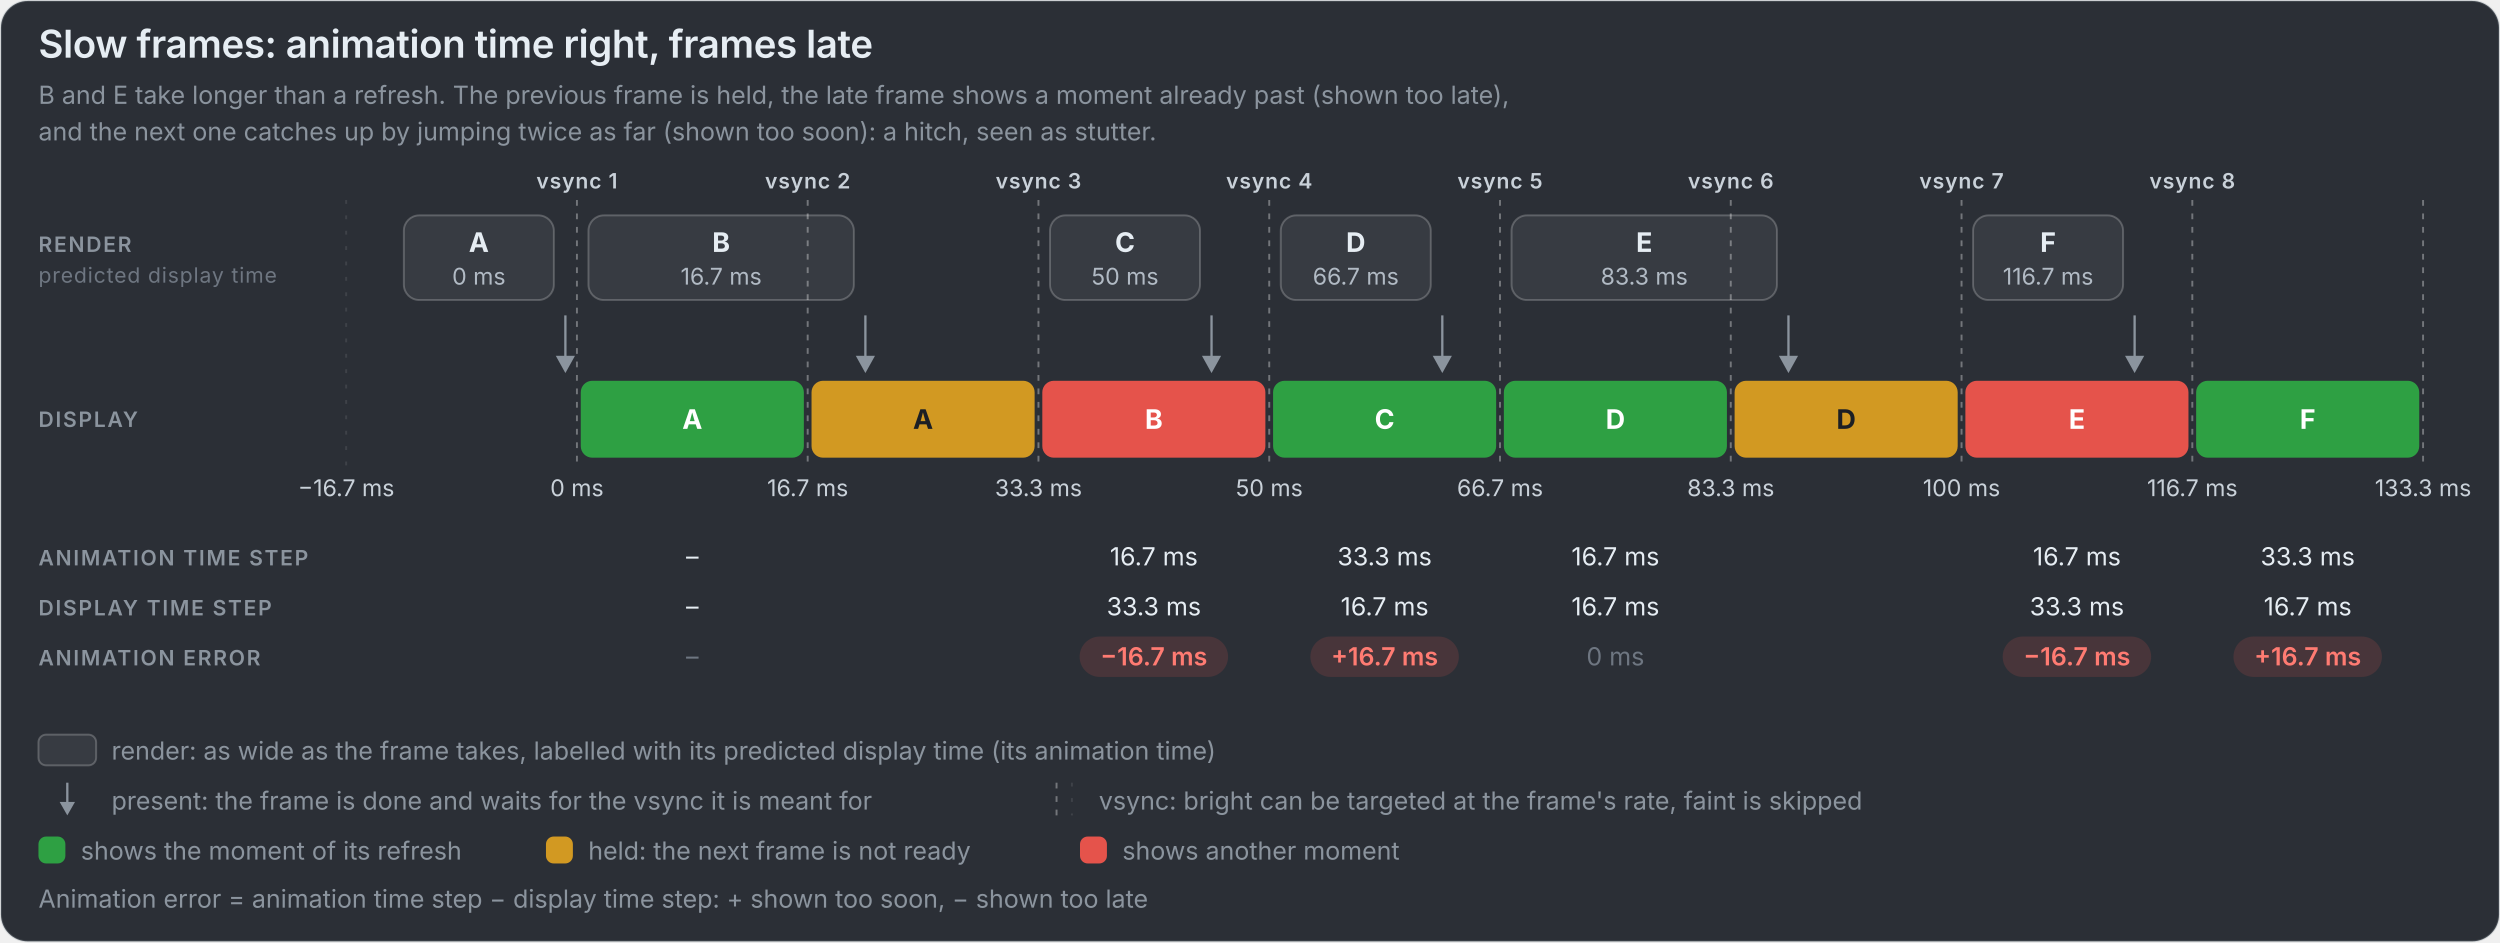
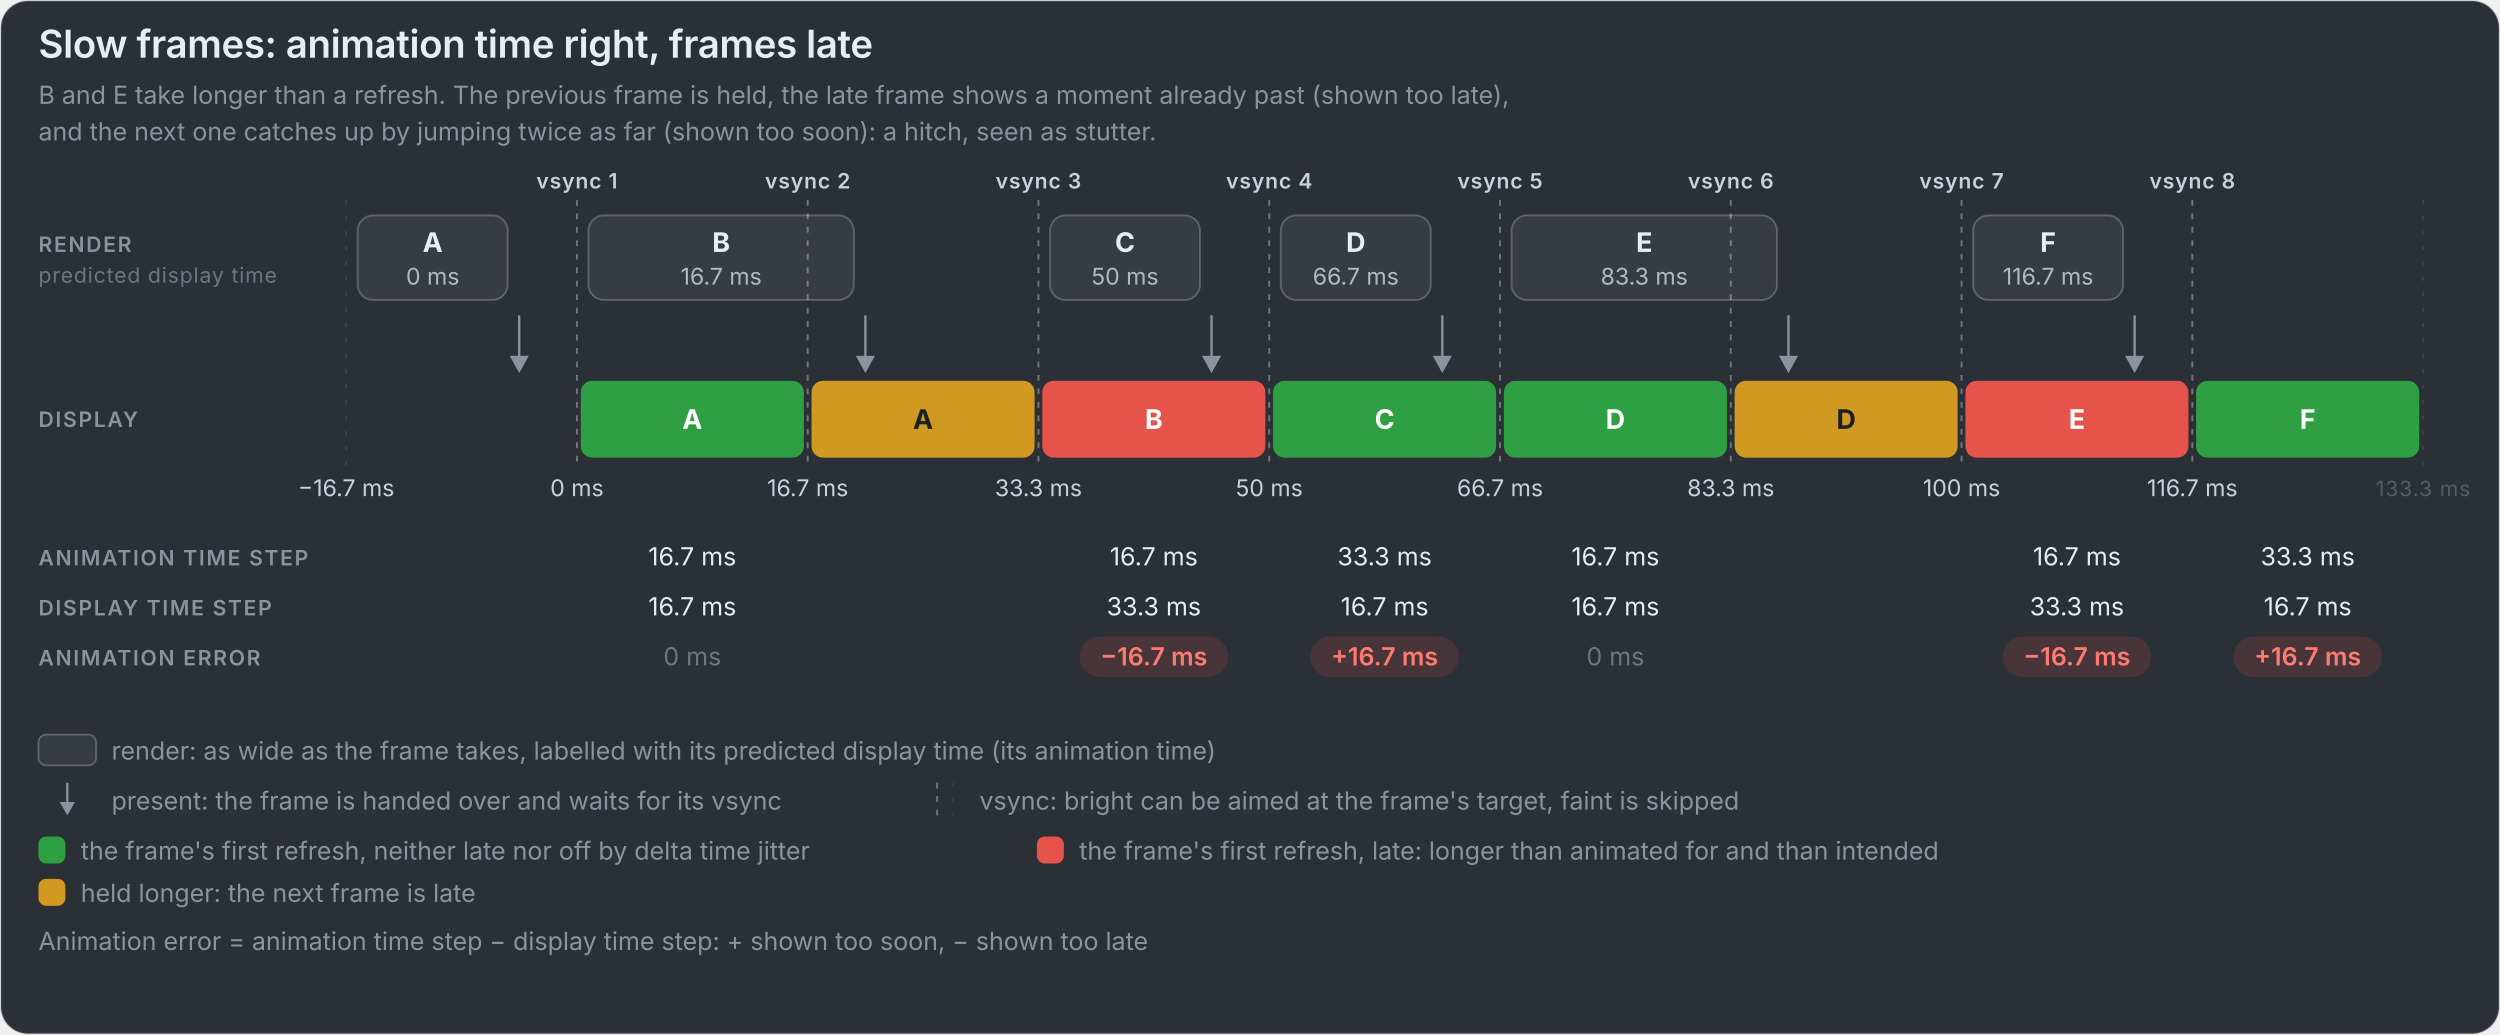
- <svg xmlns="http://www.w3.org/2000/svg" width="1300" height="490" viewBox="0 0 1300 490" role="img" aria-label="Slow frames: animation time right, frames late">
+ <svg xmlns="http://www.w3.org/2000/svg" width="1300" height="538" viewBox="0 0 1300 538" role="img" aria-label="Slow frames: animation time right, frames late">
  <style>
  text { font-family: "Segoe UI Variable Text", "Segoe UI", Inter, system-ui, -apple-system, "Helvetica Neue", Arial, sans-serif;
         font-size: 13px; fill: #e6edf3; font-variant-numeric: tabular-nums; }
  .card { fill: #1f242b; fill-opacity: 0.94; stroke: #8b949e; stroke-opacity: 0.25; stroke-width: 1; }
  .title { font-size: 20px; font-weight: 600; letter-spacing: -0.01em; }
  .sub { fill: #8b949e; }
  .label { font-size: 11px; font-weight: 600; letter-spacing: 0.08em; fill: #8b949e; }
  .vsync-n { font-size: 11px; fill: #6e7681; letter-spacing: 0.04em; }
  .axis { font-size: 12px; fill: #c9d1d9; }
  .vsync { stroke: #ffffff; stroke-opacity: 0.34; stroke-width: 1; stroke-dasharray: 3 4; }
  .vsync-skip { stroke: #ffffff; stroke-opacity: 0.09; stroke-width: 1; stroke-dasharray: 2 6; }
  .vsync-target { font-size: 11px; font-weight: 600; fill: #c9d1d9; letter-spacing: 0.04em; }
  .vsync-n-skip { font-size: 11px; fill: #545b64; letter-spacing: 0.04em; }
  .box { fill: #ffffff; fill-opacity: 0.06; stroke: #ffffff; stroke-opacity: 0.22; stroke-width: 1; }
  .frame { font-size: 14px; font-weight: 700; }
  .box-time { fill: #b1bac4; font-size: 12px; }
  .arrow { stroke: #8b949e; stroke-width: 1.2; }
  .arrowhead { fill: #8b949e; }
  .ok { fill: #2ea043; }
  .hold { fill: #2ea043; fill-opacity: 0.45; }
  .again { fill: #d29922; }
  .off { fill: #e5534b; }
+   .off-jitter { fill: #e3b341; }
  .cell-text { font-size: 14px; font-weight: 700; fill: #ffffff; }
  .dark-text { fill: #1c1f24; }
  .zero { fill: #6e7681; }
  .err { fill: #ff7b72; font-weight: 600; }
  .err-pill { fill: #e5534b; fill-opacity: 0.16; }
+   .err-jitter { fill: #e3b341; font-weight: 600; }
+   .err-pill-jitter { fill: #e3b341; fill-opacity: 0.16; }
  .neutral { fill: #3d444d; }
  .lane { font-size: 15px; font-weight: 600; }
  .same { fill: #7ee787; font-weight: 600; }
+ 
+   .tile { fill: #ffffff; fill-opacity: 0.05; stroke: #ffffff; stroke-opacity: 0.12; stroke-width: 1; }
+   .tile-value { font-size: 20px; font-weight: 600; }
+   .grid { stroke: #ffffff; stroke-opacity: 0.1; stroke-width: 1; }
+   .zero-line { stroke: #ffffff; stroke-opacity: 0.45; stroke-width: 1; }
+   .bar { fill: #e5534b; }
+   .display-line { stroke: #2ea043; stroke-width: 2; fill: none; }
+   .step-line { stroke: #58a6ff; stroke-width: 1.2; fill: none; stroke-linejoin: round; }
+   .strip-a { fill: #6e7681; }
+   .strip-b { fill: #adbac7; }
+   .average-line { stroke: #d29922; stroke-width: 1.5; stroke-dasharray: 6 4; }
+   .average-text { fill: #d29922; font-size: 12px; }
+ 
+   .band { fill: #ffffff; fill-opacity: 0.06; }
+   .error-refresh { stroke: #d29922; stroke-opacity: 0.8; stroke-width: 1; stroke-dasharray: 3 4; }
+   .error-refresh-text { font-size: 11px; fill: #d29922; letter-spacing: 0.04em; }
+   .held { stroke: #2ea043; stroke-width: 2.5; fill: none; }
+   .held-late { stroke: #e5534b; stroke-width: 2.5; fill: none; }
+   .bar-range { fill: #e5534b; fill-opacity: 0.3; }
+   .static-band { fill: #a371f7; fill-opacity: 0.14; }
+   .static-text { font-size: 11px; fill: #a371f7; letter-spacing: 0.04em; }
+   .strip-static-a { fill: #a371f7; fill-opacity: 0.55; }
+   .strip-static-b { fill: #a371f7; fill-opacity: 0.85; }
+   .held-older { stroke: #db61a2; stroke-width: 2.5; fill: none; }
+   .held-dropped { stroke: #f0883e; stroke-width: 2.5; fill: none; }
+   .held-unknown { stroke: #768390; stroke-width: 2.5; stroke-dasharray: 4 3; fill: none; }
+   .held-range-older { fill: #db61a2; fill-opacity: 0.3; }
+   .held-range-dropped { fill: #f0883e; fill-opacity: 0.3; }
+   .held-range-unknown { fill: #768390; fill-opacity: 0.3; }
+   .held-fill-older { fill: #db61a2; }
+   .held-fill-dropped { fill: #f0883e; }
+   .held-fill-unknown { fill: #768390; }
+   .strip-older { fill: #db61a2; }
+   .strip-dropped { fill: #f0883e; }
+   .key-pink { fill: #db61a2; }
+   .key-orange { fill: #f0883e; }
+   .key-unknown { fill: #768390; }
+   .key-faint { fill: #ffffff; fill-opacity: 0.3; }
+   .key-amber { fill: #d29922; }
+   .key-green { fill: #2ea043; }
+   .key-red { fill: #e5534b; }
+   .key-blue { fill: #58a6ff; }
+   .key-blue-faint { fill: #58a6ff; fill-opacity: 0.45; }
+   .key-violet-a { fill: #a371f7; fill-opacity: 0.55; }
+   .key-violet-b { fill: #a371f7; fill-opacity: 0.85; }
+   .key-grey { fill: #3d444d; }
+   .held-fill { fill: #2ea043; }
+   .held-fill-late { fill: #e5534b; }
+   .held-range { fill: #2ea043; fill-opacity: 0.3; }
+   .held-range-late { fill: #e5534b; fill-opacity: 0.3; }
+   .riser { stroke: #ffffff; stroke-opacity: 0.3; stroke-width: 1; fill: none; }
+   .late-line { stroke: #e5534b; stroke-width: 1.5; fill: none; stroke-linejoin: round; }
+   .late-line-adapted { stroke: #d29922; stroke-width: 1.5; fill: none; stroke-linejoin: round; }
+   .late-line-none { stroke: #2ea043; stroke-width: 1.5; fill: none; stroke-linejoin: round; }
+   .frametime { stroke: #58a6ff; stroke-width: 2.5; fill: none; }
+   .frametime-range { fill: #58a6ff; fill-opacity: 0.3; }
+   .step-range { fill: #58a6ff; fill-opacity: 0.25; }
+   .frametime-fill { fill: #58a6ff; }
+   .cpu-busy { fill: #58a6ff; fill-opacity: 0.22; }
+   .strip-late { fill: #e5534b; }
+   .bar-jitter { fill: #e3b341; }
+   .bar-range-jitter { fill: #e3b341; fill-opacity: 0.3; }
+   .strip-jitter { fill: #e3b341; }
+   .key-jitter { fill: #e3b341; }
+   .hist-bar { fill: #58a6ff; }
+   .curve { stroke: #58a6ff; stroke-width: 2; fill: none; stroke-linejoin: round; }
+   .clip-mark { fill: #e5534b; }
+   .clip-text { font-size: 11px; fill: #e6edf3; }
+   .warn { fill: #d29922; }
+   .event-track { fill: #ffffff; fill-opacity: 0.05; }
+   .event-dropped { fill: #f0883e; }
+   .event-older { fill: #db61a2; }
+   .event-torn { fill: #39c5cf; }
+   .event-gap { fill: #768390; }
+   .event-undecoded { fill: #545d68; }
+   .key-cyan { fill: #39c5cf; }
+   .key-undecoded { fill: #545d68; }
+   .ref-target { stroke: #adbac7; stroke-width: 1.5; stroke-dasharray: 5 4; fill: none; }
+   .ref-preferred { stroke: #d29922; stroke-width: 1.5; stroke-dasharray: 5 4; fill: none; }
+   .key-light { fill: #adbac7; }
</style>
-   <rect class="card" x="0.5" y="0.5" width="1299" height="489" rx="14" />
+   <rect class="card" x="0.5" y="0.5" width="1299" height="537" rx="14" />
  <text x="20.0" y="30.0" text-anchor="start" class="title">Slow frames: animation time right, frames late</text>
  <text x="20.0" y="54.0" text-anchor="start" class="sub">B and E take longer than a refresh. The previous frame is held, the late frame shows a moment already past (shown too late),</text>
  <text x="20.0" y="73.0" text-anchor="start" class="sub">and the next one catches up by jumping twice as far (shown too soon): a hitch, seen as stutter.</text>
-   <line class="vsync-skip" x1="180.0" y1="104" x2="180.0" y2="243" />
-   <text x="180.0" y="258.0" text-anchor="middle" class="axis">−16.7 ms</text>
-   <line class="vsync" x1="300.0" y1="104" x2="300.0" y2="243" />
-   <text x="300.0" y="258.0" text-anchor="middle" class="axis">0 ms</text>
-   <text x="300.0" y="98.0" text-anchor="middle" class="vsync-target">vsync 1</text>
-   <line class="vsync" x1="420.0" y1="104" x2="420.0" y2="243" />
-   <text x="420.0" y="258.0" text-anchor="middle" class="axis">16.7 ms</text>
-   <text x="420.0" y="98.0" text-anchor="middle" class="vsync-target">vsync 2</text>
-   <line class="vsync" x1="540.0" y1="104" x2="540.0" y2="243" />
-   <text x="540.0" y="258.0" text-anchor="middle" class="axis">33.3 ms</text>
-   <text x="540.0" y="98.0" text-anchor="middle" class="vsync-target">vsync 3</text>
-   <line class="vsync" x1="660.0" y1="104" x2="660.0" y2="243" />
-   <text x="660.0" y="258.0" text-anchor="middle" class="axis">50 ms</text>
-   <text x="660.0" y="98.0" text-anchor="middle" class="vsync-target">vsync 4</text>
-   <line class="vsync" x1="780.0" y1="104" x2="780.0" y2="243" />
-   <text x="780.0" y="258.0" text-anchor="middle" class="axis">66.7 ms</text>
-   <text x="780.0" y="98.0" text-anchor="middle" class="vsync-target">vsync 5</text>
-   <line class="vsync" x1="900.0" y1="104" x2="900.0" y2="243" />
-   <text x="900.0" y="258.0" text-anchor="middle" class="axis">83.3 ms</text>
-   <text x="900.0" y="98.0" text-anchor="middle" class="vsync-target">vsync 6</text>
-   <line class="vsync" x1="1020.0" y1="104" x2="1020.0" y2="243" />
-   <text x="1020.0" y="258.0" text-anchor="middle" class="axis">100 ms</text>
-   <text x="1020.0" y="98.0" text-anchor="middle" class="vsync-target">vsync 7</text>
-   <line class="vsync" x1="1140.0" y1="104" x2="1140.0" y2="243" />
-   <text x="1140.0" y="258.0" text-anchor="middle" class="axis">116.7 ms</text>
-   <text x="1140.0" y="98.0" text-anchor="middle" class="vsync-target">vsync 8</text>
-   <line class="vsync" x1="1260.0" y1="104" x2="1260.0" y2="243" />
-   <text x="1260.0" y="258.0" text-anchor="middle" class="axis">133.3 ms</text>
-   <text x="20.0" y="131.0" text-anchor="start" class="label">RENDER</text>
-   <text x="20.0" y="147.0" text-anchor="start" class="vsync-n">predicted display time</text>
-   <text x="20.0" y="222.0" text-anchor="start" class="label">DISPLAY</text>
-   <text x="20.0" y="294.0" text-anchor="start" class="label">ANIMATION TIME STEP</text>
-   <text x="20.0" y="320.0" text-anchor="start" class="label">DISPLAY TIME STEP</text>
-   <text x="20.0" y="346.0" text-anchor="start" class="label">ANIMATION ERROR</text>
-   <rect class="box" x="210.0" y="112" width="78.0" height="44" rx="8" />
-   <text x="249.0" y="131.0" text-anchor="middle" class="frame">A</text>
-   <text x="249.0" y="148.0" text-anchor="middle" class="box-time">0 ms</text>
-   <line class="arrow" x1="294.0" y1="164" x2="294.0" y2="186" />
-   <path class="arrowhead" d="M289.0,185 L299.0,185 L294.0,194 z" />
-   <rect class="box" x="306.0" y="112" width="138.0" height="44" rx="8" />
-   <text x="375.0" y="131.0" text-anchor="middle" class="frame">B</text>
-   <text x="375.0" y="148.0" text-anchor="middle" class="box-time">16.7 ms</text>
-   <line class="arrow" x1="450.0" y1="164" x2="450.0" y2="186" />
-   <path class="arrowhead" d="M445.0,185 L455.0,185 L450.0,194 z" />
-   <rect class="box" x="546.0" y="112" width="78.0" height="44" rx="8" />
-   <text x="585.0" y="131.0" text-anchor="middle" class="frame">C</text>
-   <text x="585.0" y="148.0" text-anchor="middle" class="box-time">50 ms</text>
-   <line class="arrow" x1="630.0" y1="164" x2="630.0" y2="186" />
-   <path class="arrowhead" d="M625.0,185 L635.0,185 L630.0,194 z" />
-   <rect class="box" x="666.0" y="112" width="78.0" height="44" rx="8" />
-   <text x="705.0" y="131.0" text-anchor="middle" class="frame">D</text>
-   <text x="705.0" y="148.0" text-anchor="middle" class="box-time">66.7 ms</text>
-   <line class="arrow" x1="750.0" y1="164" x2="750.0" y2="186" />
-   <path class="arrowhead" d="M745.0,185 L755.0,185 L750.0,194 z" />
-   <rect class="box" x="786.0" y="112" width="138.0" height="44" rx="8" />
-   <text x="855.0" y="131.0" text-anchor="middle" class="frame">E</text>
-   <text x="855.0" y="148.0" text-anchor="middle" class="box-time">83.3 ms</text>
-   <line class="arrow" x1="930.0" y1="164" x2="930.0" y2="186" />
-   <path class="arrowhead" d="M925.0,185 L935.0,185 L930.0,194 z" />
-   <rect class="box" x="1026.0" y="112" width="78.0" height="44" rx="8" />
-   <text x="1065.0" y="131.0" text-anchor="middle" class="frame">F</text>
-   <text x="1065.0" y="148.0" text-anchor="middle" class="box-time">116.7 ms</text>
-   <line class="arrow" x1="1110.0" y1="164" x2="1110.0" y2="186" />
-   <path class="arrowhead" d="M1105.0,185 L1115.0,185 L1110.0,194 z" />
-   <rect class="ok" x="302.0" y="198" width="116.0" height="40" rx="6" />
-   <text x="360.0" y="223.0" text-anchor="middle" class="cell-text">A</text>
-   <text x="360.0" y="294.0" text-anchor="middle">–</text>
-   <text x="360.0" y="320.0" text-anchor="middle">–</text>
-   <text x="360.0" y="346.0" text-anchor="middle" class="zero">–</text>
-   <rect class="again" x="422.0" y="198" width="116.0" height="40" rx="6" />
-   <text x="480.0" y="223.0" text-anchor="middle" class="cell-text dark-text">A</text>
-   <rect class="off" x="542.0" y="198" width="116.0" height="40" rx="6" />
-   <text x="600.0" y="223.0" text-anchor="middle" class="cell-text">B</text>
-   <text x="600.0" y="294.0" text-anchor="middle">16.7 ms</text>
-   <text x="600.0" y="320.0" text-anchor="middle">33.3 ms</text>
-   <rect class="err-pill" x="561.4" y="331" width="77.2" height="21" rx="10.5" />
-   <text x="600.0" y="346.0" text-anchor="middle" class="err">−16.7 ms</text>
-   <rect class="ok" x="662.0" y="198" width="116.0" height="40" rx="6" />
-   <text x="720.0" y="223.0" text-anchor="middle" class="cell-text">C</text>
-   <text x="720.0" y="294.0" text-anchor="middle">33.3 ms</text>
-   <text x="720.0" y="320.0" text-anchor="middle">16.7 ms</text>
-   <rect class="err-pill" x="681.4" y="331" width="77.2" height="21" rx="10.5" />
-   <text x="720.0" y="346.0" text-anchor="middle" class="err">+16.7 ms</text>
-   <rect class="ok" x="782.0" y="198" width="116.0" height="40" rx="6" />
-   <text x="840.0" y="223.0" text-anchor="middle" class="cell-text">D</text>
-   <text x="840.0" y="294.0" text-anchor="middle">16.7 ms</text>
-   <text x="840.0" y="320.0" text-anchor="middle">16.7 ms</text>
-   <text x="840.0" y="346.0" text-anchor="middle" class="zero">0 ms</text>
-   <rect class="again" x="902.0" y="198" width="116.0" height="40" rx="6" />
-   <text x="960.0" y="223.0" text-anchor="middle" class="cell-text dark-text">D</text>
-   <rect class="off" x="1022.0" y="198" width="116.0" height="40" rx="6" />
-   <text x="1080.0" y="223.0" text-anchor="middle" class="cell-text">E</text>
-   <text x="1080.0" y="294.0" text-anchor="middle">16.7 ms</text>
-   <text x="1080.0" y="320.0" text-anchor="middle">33.3 ms</text>
-   <rect class="err-pill" x="1041.4" y="331" width="77.2" height="21" rx="10.5" />
-   <text x="1080.0" y="346.0" text-anchor="middle" class="err">−16.7 ms</text>
-   <rect class="ok" x="1142.0" y="198" width="116.0" height="40" rx="6" />
-   <text x="1200.0" y="223.0" text-anchor="middle" class="cell-text">F</text>
-   <text x="1200.0" y="294.0" text-anchor="middle">33.3 ms</text>
-   <text x="1200.0" y="320.0" text-anchor="middle">16.7 ms</text>
-   <rect class="err-pill" x="1161.4" y="331" width="77.2" height="21" rx="10.5" />
-   <text x="1200.0" y="346.0" text-anchor="middle" class="err">+16.7 ms</text>
-   <rect class="box" x="20" y="382" width="30" height="16" rx="4" />
-   <text x="58.0" y="395.0" text-anchor="start" class="sub">render: as wide as the frame takes, labelled with its predicted display time (its animation time)</text>
-   <line class="arrow" x1="35.0" y1="407" x2="35.0" y2="418" />
-   <path class="arrowhead" d="M31.0,417 L39.0,417 L35.0,424 z" />
-   <text x="58.0" y="421.0" text-anchor="start" class="sub">present: the frame is done and waits for the vsync it is meant for</text>
-   <line class="vsync" x1="549.4" y1="407" x2="549.4" y2="424" />
-   <line class="vsync-skip" x1="557.4" y1="407" x2="557.4" y2="424" />
-   <text x="571.4" y="421.0" text-anchor="start" class="sub">vsync: bright can be targeted at the frame's rate, faint is skipped</text>
-   <rect class="ok" x="20.0" y="435" width="14" height="14" rx="4" />
-   <text x="42.0" y="447.0" text-anchor="start" class="sub">shows the moment of its refresh</text>
-   <rect class="again" x="283.9" y="435" width="14" height="14" rx="4" />
-   <text x="305.9" y="447.0" text-anchor="start" class="sub">held: the next frame is not ready</text>
-   <rect class="off" x="561.6" y="435" width="14" height="14" rx="4" />
-   <text x="583.6" y="447.0" text-anchor="start" class="sub">shows another moment</text>
-   <text x="20.0" y="472.0" text-anchor="start" class="sub">Animation error = animation time step − display time step: + shown too soon, − shown too late</text>
+   <g transform="translate(0 0)">
+     <line class="vsync-skip" x1="180.0" y1="104" x2="180.0" y2="243.0" />
+     <text x="180.0" y="258.0" text-anchor="middle" class="axis">−16.7 ms</text>
+     <line class="vsync" x1="300.0" y1="104" x2="300.0" y2="243.0" />
+     <text x="300.0" y="258.0" text-anchor="middle" class="axis">0 ms</text>
+     <text x="300.0" y="98.0" text-anchor="middle" class="vsync-target">vsync 1</text>
+     <line class="vsync" x1="420.0" y1="104" x2="420.0" y2="243.0" />
+     <text x="420.0" y="258.0" text-anchor="middle" class="axis">16.7 ms</text>
+     <text x="420.0" y="98.0" text-anchor="middle" class="vsync-target">vsync 2</text>
+     <line class="vsync" x1="540.0" y1="104" x2="540.0" y2="243.0" />
+     <text x="540.0" y="258.0" text-anchor="middle" class="axis">33.3 ms</text>
+     <text x="540.0" y="98.0" text-anchor="middle" class="vsync-target">vsync 3</text>
+     <line class="vsync" x1="660.0" y1="104" x2="660.0" y2="243.0" />
+     <text x="660.0" y="258.0" text-anchor="middle" class="axis">50 ms</text>
+     <text x="660.0" y="98.0" text-anchor="middle" class="vsync-target">vsync 4</text>
+     <line class="vsync" x1="780.0" y1="104" x2="780.0" y2="243.0" />
+     <text x="780.0" y="258.0" text-anchor="middle" class="axis">66.7 ms</text>
+     <text x="780.0" y="98.0" text-anchor="middle" class="vsync-target">vsync 5</text>
+     <line class="vsync" x1="900.0" y1="104" x2="900.0" y2="243.0" />
+     <text x="900.0" y="258.0" text-anchor="middle" class="axis">83.3 ms</text>
+     <text x="900.0" y="98.0" text-anchor="middle" class="vsync-target">vsync 6</text>
+     <line class="vsync" x1="1020.0" y1="104" x2="1020.0" y2="243.0" />
+     <text x="1020.0" y="258.0" text-anchor="middle" class="axis">100 ms</text>
+     <text x="1020.0" y="98.0" text-anchor="middle" class="vsync-target">vsync 7</text>
+     <line class="vsync" x1="1140.0" y1="104" x2="1140.0" y2="243.0" />
+     <text x="1140.0" y="258.0" text-anchor="middle" class="axis">116.7 ms</text>
+     <text x="1140.0" y="98.0" text-anchor="middle" class="vsync-target">vsync 8</text>
+     <line class="vsync-skip" x1="1260.0" y1="104" x2="1260.0" y2="243.0" />
+     <text x="1260.0" y="258.0" text-anchor="middle" class="vsync-n-skip">133.3 ms</text>
+     <text x="20.0" y="131.0" text-anchor="start" class="label">RENDER</text>
+     <text x="20.0" y="147.0" text-anchor="start" class="vsync-n">predicted display time</text>
+     <text x="20.0" y="222.0" text-anchor="start" class="label">DISPLAY</text>
+     <text x="20.0" y="294.0" text-anchor="start" class="label">ANIMATION TIME STEP</text>
+     <text x="20.0" y="320.0" text-anchor="start" class="label">DISPLAY TIME STEP</text>
+     <text x="20.0" y="346.0" text-anchor="start" class="label">ANIMATION ERROR</text>
+     <rect class="box" x="186.0" y="112.0" width="78.0" height="44" rx="8" />
+     <text x="225.0" y="131.0" text-anchor="middle" class="frame">A</text>
+     <text x="225.0" y="148.0" text-anchor="middle" class="box-time">0 ms</text>
+     <line class="arrow" x1="270.0" y1="164.0" x2="270.0" y2="186.0" />
+     <path class="arrowhead" d="M265.0,185.0 L275.0,185.0 L270.0,194.0 z" />
+     <rect class="box" x="306.0" y="112.0" width="138.0" height="44" rx="8" />
+     <text x="375.0" y="131.0" text-anchor="middle" class="frame">B</text>
+     <text x="375.0" y="148.0" text-anchor="middle" class="box-time">16.7 ms</text>
+     <line class="arrow" x1="450.0" y1="164.0" x2="450.0" y2="186.0" />
+     <path class="arrowhead" d="M445.0,185.0 L455.0,185.0 L450.0,194.0 z" />
+     <rect class="box" x="546.0" y="112.0" width="78.0" height="44" rx="8" />
+     <text x="585.0" y="131.0" text-anchor="middle" class="frame">C</text>
+     <text x="585.0" y="148.0" text-anchor="middle" class="box-time">50 ms</text>
+     <line class="arrow" x1="630.0" y1="164.0" x2="630.0" y2="186.0" />
+     <path class="arrowhead" d="M625.0,185.0 L635.0,185.0 L630.0,194.0 z" />
+     <rect class="box" x="666.0" y="112.0" width="78.0" height="44" rx="8" />
+     <text x="705.0" y="131.0" text-anchor="middle" class="frame">D</text>
+     <text x="705.0" y="148.0" text-anchor="middle" class="box-time">66.7 ms</text>
+     <line class="arrow" x1="750.0" y1="164.0" x2="750.0" y2="186.0" />
+     <path class="arrowhead" d="M745.0,185.0 L755.0,185.0 L750.0,194.0 z" />
+     <rect class="box" x="786.0" y="112.0" width="138.0" height="44" rx="8" />
+     <text x="855.0" y="131.0" text-anchor="middle" class="frame">E</text>
+     <text x="855.0" y="148.0" text-anchor="middle" class="box-time">83.3 ms</text>
+     <line class="arrow" x1="930.0" y1="164.0" x2="930.0" y2="186.0" />
+     <path class="arrowhead" d="M925.0,185.0 L935.0,185.0 L930.0,194.0 z" />
+     <rect class="box" x="1026.0" y="112.0" width="78.0" height="44" rx="8" />
+     <text x="1065.0" y="131.0" text-anchor="middle" class="frame">F</text>
+     <text x="1065.0" y="148.0" text-anchor="middle" class="box-time">116.7 ms</text>
+     <line class="arrow" x1="1110.0" y1="164.0" x2="1110.0" y2="186.0" />
+     <path class="arrowhead" d="M1105.0,185.0 L1115.0,185.0 L1110.0,194.0 z" />
+     <rect class="ok" x="302.0" y="198.0" width="116.0" height="40" rx="6" />
+     <text x="360.0" y="223.0" text-anchor="middle" class="cell-text">A</text>
+     <rect class="again" x="422.0" y="198.0" width="116.0" height="40" rx="6" />
+     <text x="480.0" y="223.0" text-anchor="middle" class="cell-text dark-text">A</text>
+     <text x="360.0" y="294.0" text-anchor="middle">16.7 ms</text>
+     <text x="360.0" y="320.0" text-anchor="middle">16.7 ms</text>
+     <text x="360.0" y="346.0" text-anchor="middle" class="zero">0 ms</text>
+     <rect class="off" x="542.0" y="198.0" width="116.0" height="40" rx="6" />
+     <text x="600.0" y="223.0" text-anchor="middle" class="cell-text">B</text>
+     <text x="600.0" y="294.0" text-anchor="middle">16.7 ms</text>
+     <text x="600.0" y="320.0" text-anchor="middle">33.3 ms</text>
+     <rect class="err-pill" x="561.4" y="331.0" width="77.2" height="21" rx="10.5" />
+     <text x="600.0" y="346.0" text-anchor="middle" class="err">−16.7 ms</text>
+     <rect class="ok" x="662.0" y="198.0" width="116.0" height="40" rx="6" />
+     <text x="720.0" y="223.0" text-anchor="middle" class="cell-text">C</text>
+     <text x="720.0" y="294.0" text-anchor="middle">33.3 ms</text>
+     <text x="720.0" y="320.0" text-anchor="middle">16.7 ms</text>
+     <rect class="err-pill" x="681.4" y="331.0" width="77.2" height="21" rx="10.5" />
+     <text x="720.0" y="346.0" text-anchor="middle" class="err">+16.7 ms</text>
+     <rect class="ok" x="782.0" y="198.0" width="116.0" height="40" rx="6" />
+     <text x="840.0" y="223.0" text-anchor="middle" class="cell-text">D</text>
+     <rect class="again" x="902.0" y="198.0" width="116.0" height="40" rx="6" />
+     <text x="960.0" y="223.0" text-anchor="middle" class="cell-text dark-text">D</text>
+     <text x="840.0" y="294.0" text-anchor="middle">16.7 ms</text>
+     <text x="840.0" y="320.0" text-anchor="middle">16.7 ms</text>
+     <text x="840.0" y="346.0" text-anchor="middle" class="zero">0 ms</text>
+     <rect class="off" x="1022.0" y="198.0" width="116.0" height="40" rx="6" />
+     <text x="1080.0" y="223.0" text-anchor="middle" class="cell-text">E</text>
+     <text x="1080.0" y="294.0" text-anchor="middle">16.7 ms</text>
+     <text x="1080.0" y="320.0" text-anchor="middle">33.3 ms</text>
+     <rect class="err-pill" x="1041.4" y="331.0" width="77.2" height="21" rx="10.5" />
+     <text x="1080.0" y="346.0" text-anchor="middle" class="err">−16.7 ms</text>
+     <rect class="ok" x="1142.0" y="198.0" width="116.0" height="40" rx="6" />
+     <text x="1200.0" y="223.0" text-anchor="middle" class="cell-text">F</text>
+     <text x="1200.0" y="294.0" text-anchor="middle">33.3 ms</text>
+     <text x="1200.0" y="320.0" text-anchor="middle">16.7 ms</text>
+     <rect class="err-pill" x="1161.4" y="331.0" width="77.2" height="21" rx="10.5" />
+     <text x="1200.0" y="346.0" text-anchor="middle" class="err">+16.7 ms</text>
+     <rect class="box" x="20" y="382.0" width="30" height="16" rx="4" />
+     <text x="58.0" y="395.0" text-anchor="start" class="sub">render: as wide as the frame takes, labelled with its predicted display time (its animation time)</text>
+     <line class="arrow" x1="35.0" y1="407.0" x2="35.0" y2="418.0" />
+     <path class="arrowhead" d="M31.0,417.0 L39.0,417.0 L35.0,424.0 z" />
+     <text x="58.0" y="421.0" text-anchor="start" class="sub">present: the frame is handed over and waits for its vsync</text>
+     <line class="vsync" x1="487.3" y1="407.0" x2="487.3" y2="424.0" />
+     <line class="vsync-skip" x1="495.3" y1="407.0" x2="495.3" y2="424.0" />
+     <text x="509.3" y="421.0" text-anchor="start" class="sub">vsync: bright can be aimed at the frame's target, faint is skipped</text>
+     <rect class="ok" x="20.0" y="435.0" width="14" height="14" rx="4" />
+     <text x="42.0" y="447.0" text-anchor="start" class="sub">the frame's first refresh, neither late nor off by delta time jitter</text>
+     <rect class="off" x="539.2" y="435.0" width="14" height="14" rx="4" />
+     <text x="561.2" y="447.0" text-anchor="start" class="sub">the frame's first refresh, late: longer than animated for and than intended</text>
+     <rect class="again" x="20.0" y="457.0" width="14" height="14" rx="4" />
+     <text x="42.0" y="469.0" text-anchor="start" class="sub">held longer: the next frame is late</text>
+     <text x="20.0" y="494.0" text-anchor="start" class="sub">Animation error = animation time step − display time step: + shown too soon, − shown too late</text>
+   </g>
</svg>
